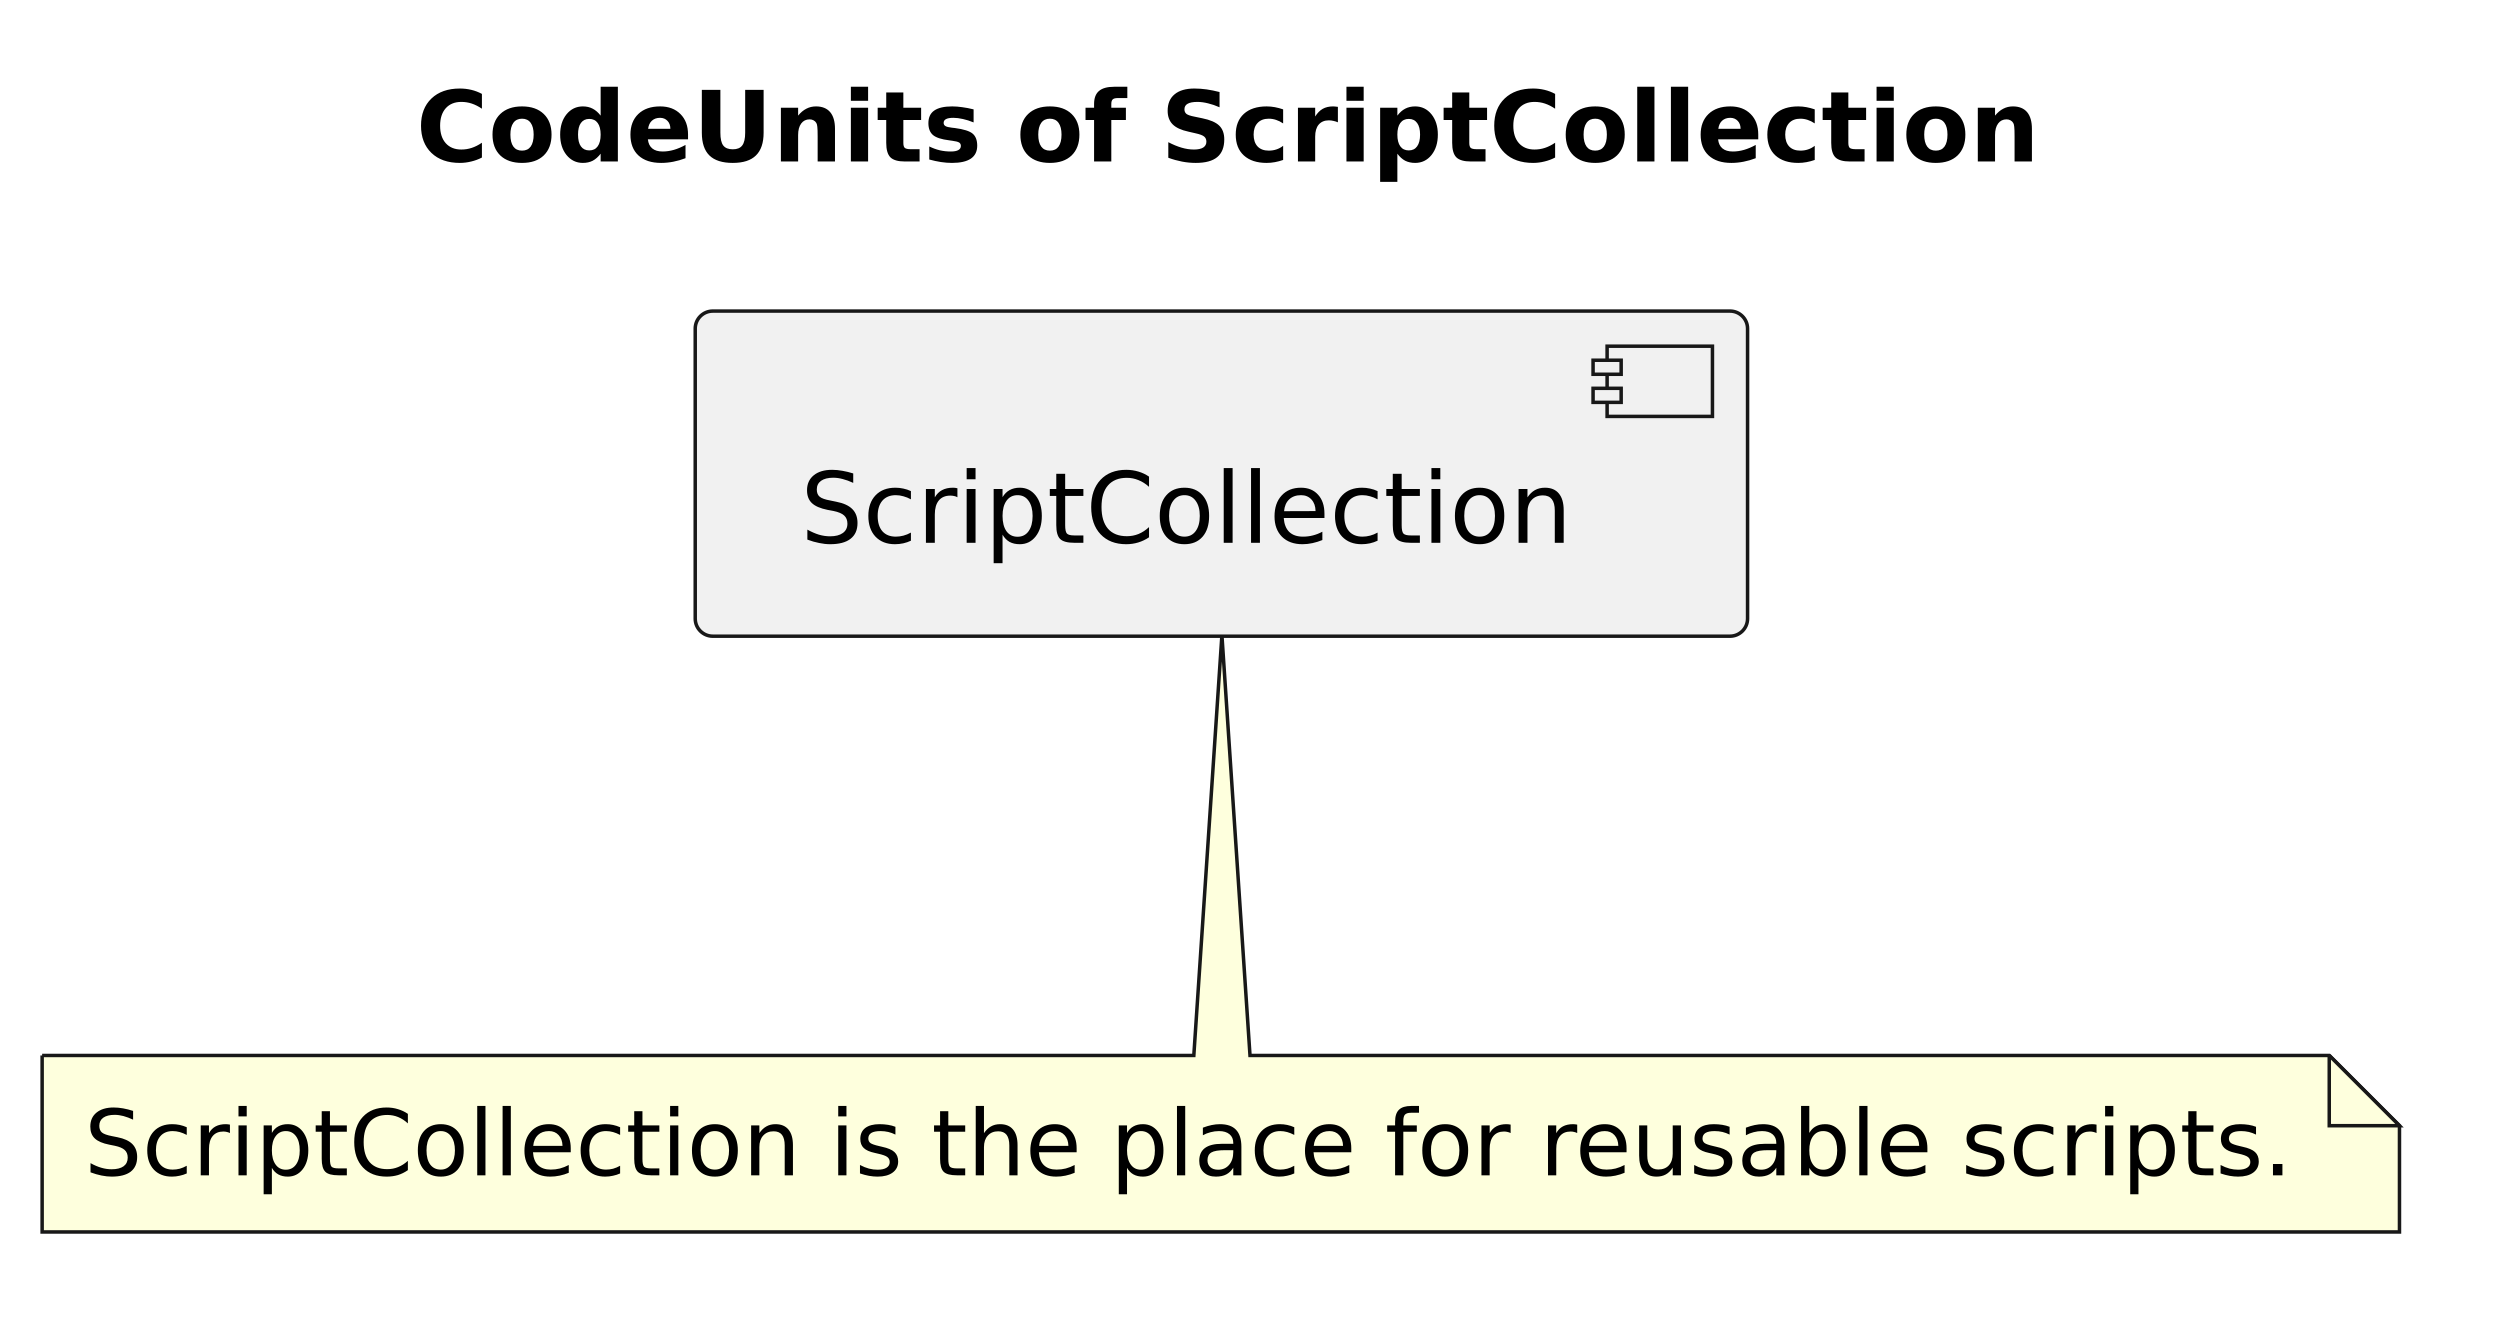
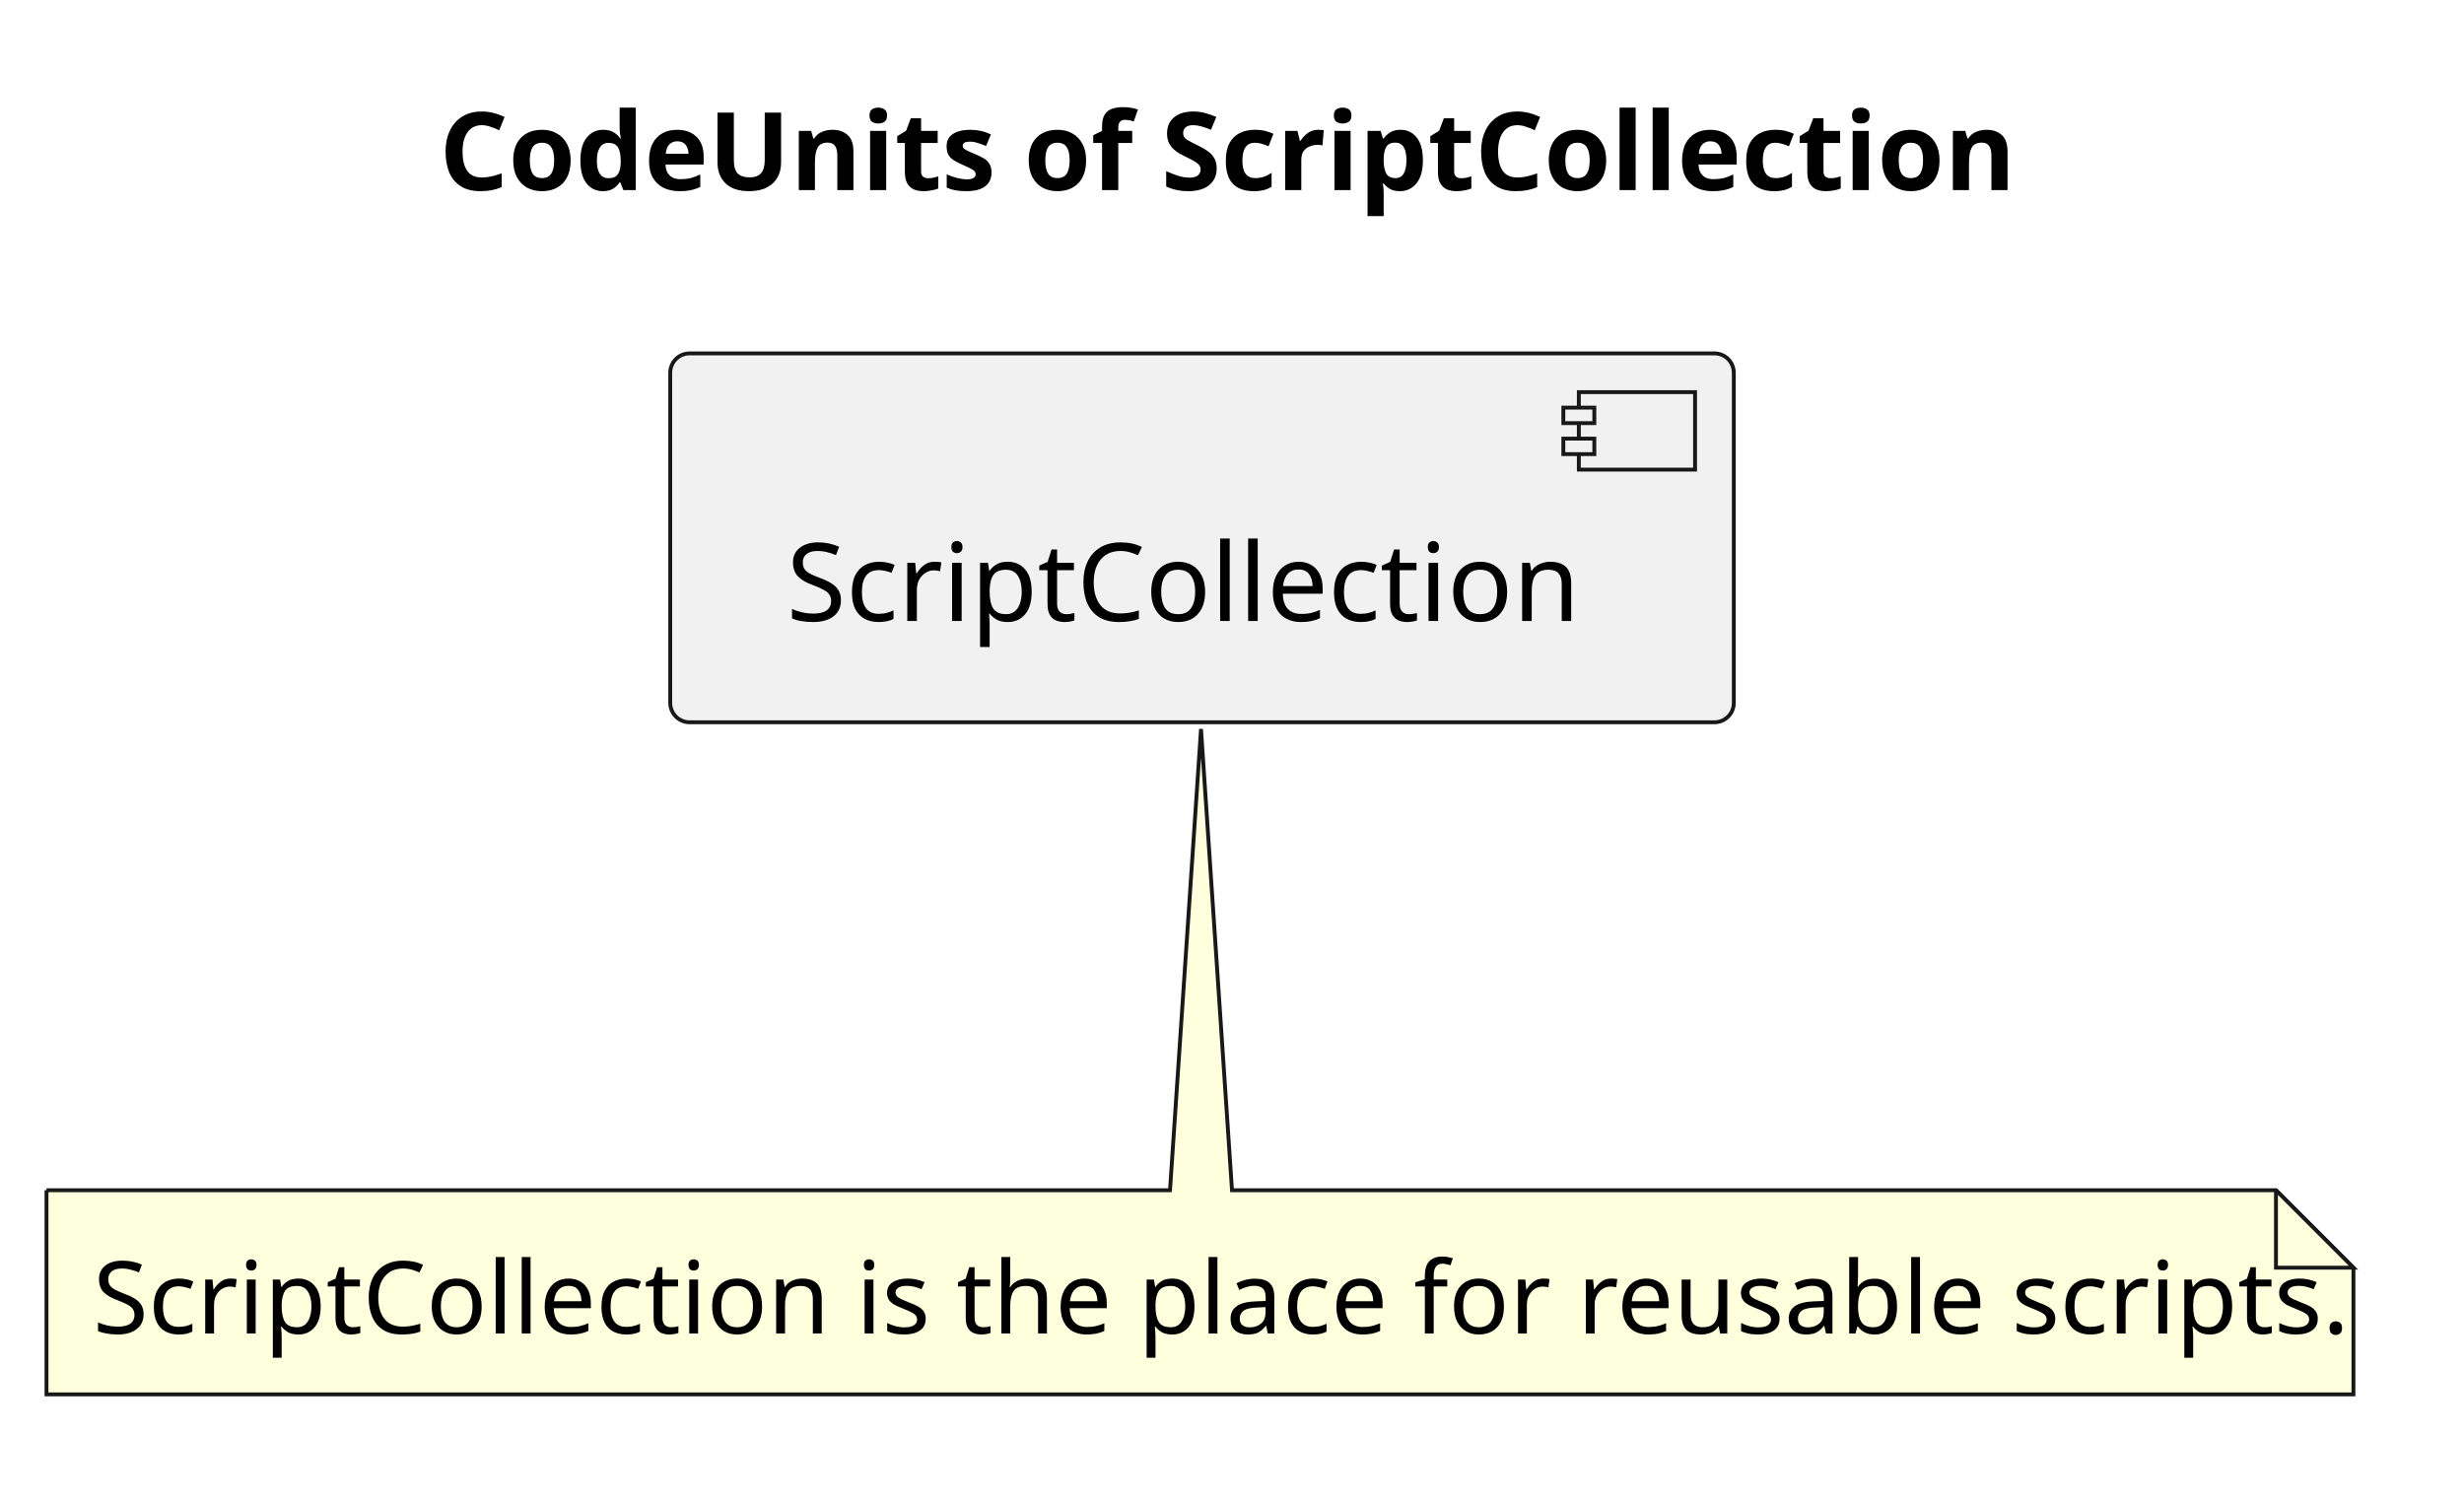
- <svg xmlns="http://www.w3.org/2000/svg" contentStyleType="text/css" data-diagram-type="DESCRIPTION" height="190px" preserveAspectRatio="none" style="width:356px;height:190px;background:#FFFFFF;" version="1.1" viewBox="0 0 356 190" width="356px" zoomAndPan="magnify">
+ <svg xmlns="http://www.w3.org/2000/svg" contentStyleType="text/css" data-diagram-type="DESCRIPTION" height="194px" preserveAspectRatio="none" style="width:318px;height:194px;background:#FFFFFF;" version="1.1" viewBox="0 0 318 194" width="318px" zoomAndPan="magnify">
  <defs />
  <g>
-     <g class="title" data-source-line="2">
-       <text fill="#000000" font-family="'DejaVu Sans'" font-size="14" font-weight="700" lengthAdjust="spacing" textLength="231.185" x="59.25" y="22.995">CodeUnits of ScriptCollection</text>
+     <g class="title" data-source-line="1">
+       <text fill="#000000" font-family="sans-serif" font-size="14" font-weight="700" lengthAdjust="spacing" textLength="198.338" x="56.697" y="24.533">CodeUnits of ScriptCollection</text>
    </g>
-     <g class="entity" data-qualified-name="ScriptCollection" data-source-line="4" id="ent0001">
-       <rect fill="#F1F1F1" height="46.297" rx="2.5" ry="2.5" style="stroke:#181818;stroke-width:0.5;" width="149.853" x="99" y="44.297" />
-       <rect fill="#F1F1F1" height="10" style="stroke:#181818;stroke-width:0.5;" width="15" x="228.853" y="49.297" />
-       <rect fill="#F1F1F1" height="2" style="stroke:#181818;stroke-width:0.5;" width="4" x="226.853" y="51.297" />
-       <rect fill="#F1F1F1" height="2" style="stroke:#181818;stroke-width:0.5;" width="4" x="226.853" y="55.297" />
-       <text fill="#000000" font-family="'DejaVu Sans'" font-size="14" lengthAdjust="spacing" textLength="109.853" x="114" y="77.292">ScriptCollection</text>
+     <g class="entity" data-qualified-name="ScriptCollection" data-source-line="3" id="ent0001">
+       <rect fill="#F1F1F1" height="47.609" rx="2.5" ry="2.5" style="stroke:#181818;stroke-width:0.5;" width="137.262" x="86.5" y="45.609" />
+       <rect fill="#F1F1F1" height="10" style="stroke:#181818;stroke-width:0.5;" width="15" x="203.762" y="50.609" />
+       <rect fill="#F1F1F1" height="2" style="stroke:#181818;stroke-width:0.5;" width="4" x="201.762" y="52.609" />
+       <rect fill="#F1F1F1" height="2" style="stroke:#181818;stroke-width:0.5;" width="4" x="201.762" y="56.609" />
+       <text fill="#000000" font-family="sans-serif" font-size="14" lengthAdjust="spacing" textLength="97.262" x="101.5" y="80.143">ScriptCollection</text>
    </g>
-     <g class="entity" data-qualified-name="ScriptCollectionNote" data-source-line="6" id="ent0002">
-       <path d="M6,150.297 L6,175.43 A0,0 0 0 0 6,175.43 L341.685,175.43 A0,0 0 0 0 341.685,175.43 L341.685,160.297 L331.685,150.297 L178,150.297 L174,90.457 L170,150.297 L6,150.297 A0,0 0 0 0 6,150.297" fill="#FEFFDD" style="stroke:#181818;stroke-width:0.5;" />
-       <path d="M331.685,150.297 L331.685,160.297 L341.685,160.297 L331.685,150.297" fill="#FEFFDD" style="stroke:#181818;stroke-width:0.5;" />
-       <text fill="#000000" font-family="'DejaVu Sans'" font-size="13" lengthAdjust="spacing" textLength="314.685" x="12" y="167.364">ScriptCollection is the place for reusable scripts.</text>
+     <g class="entity" data-qualified-name="ScriptCollectionNote" data-source-line="5" id="ent0002">
+       <path d="M6,153.609 L6,179.961 A0,0 0 0 0 6,179.961 L303.732,179.961 A0,0 0 0 0 303.732,179.961 L303.732,163.609 L293.732,153.609 L159,153.609 L155,94.089 L151,153.609 L6,153.609 A0,0 0 0 0 6,153.609" fill="#FEFFDD" style="stroke:#181818;stroke-width:0.5;" />
+       <path d="M293.732,153.609 L293.732,163.609 L303.732,163.609 L293.732,153.609" fill="#FEFFDD" style="stroke:#181818;stroke-width:0.5;" />
+       <text fill="#000000" font-family="sans-serif" font-size="13" lengthAdjust="spacing" textLength="276.732" x="12" y="172.105">ScriptCollection is the place for reusable scripts.</text>
    </g>
  </g>
</svg>
